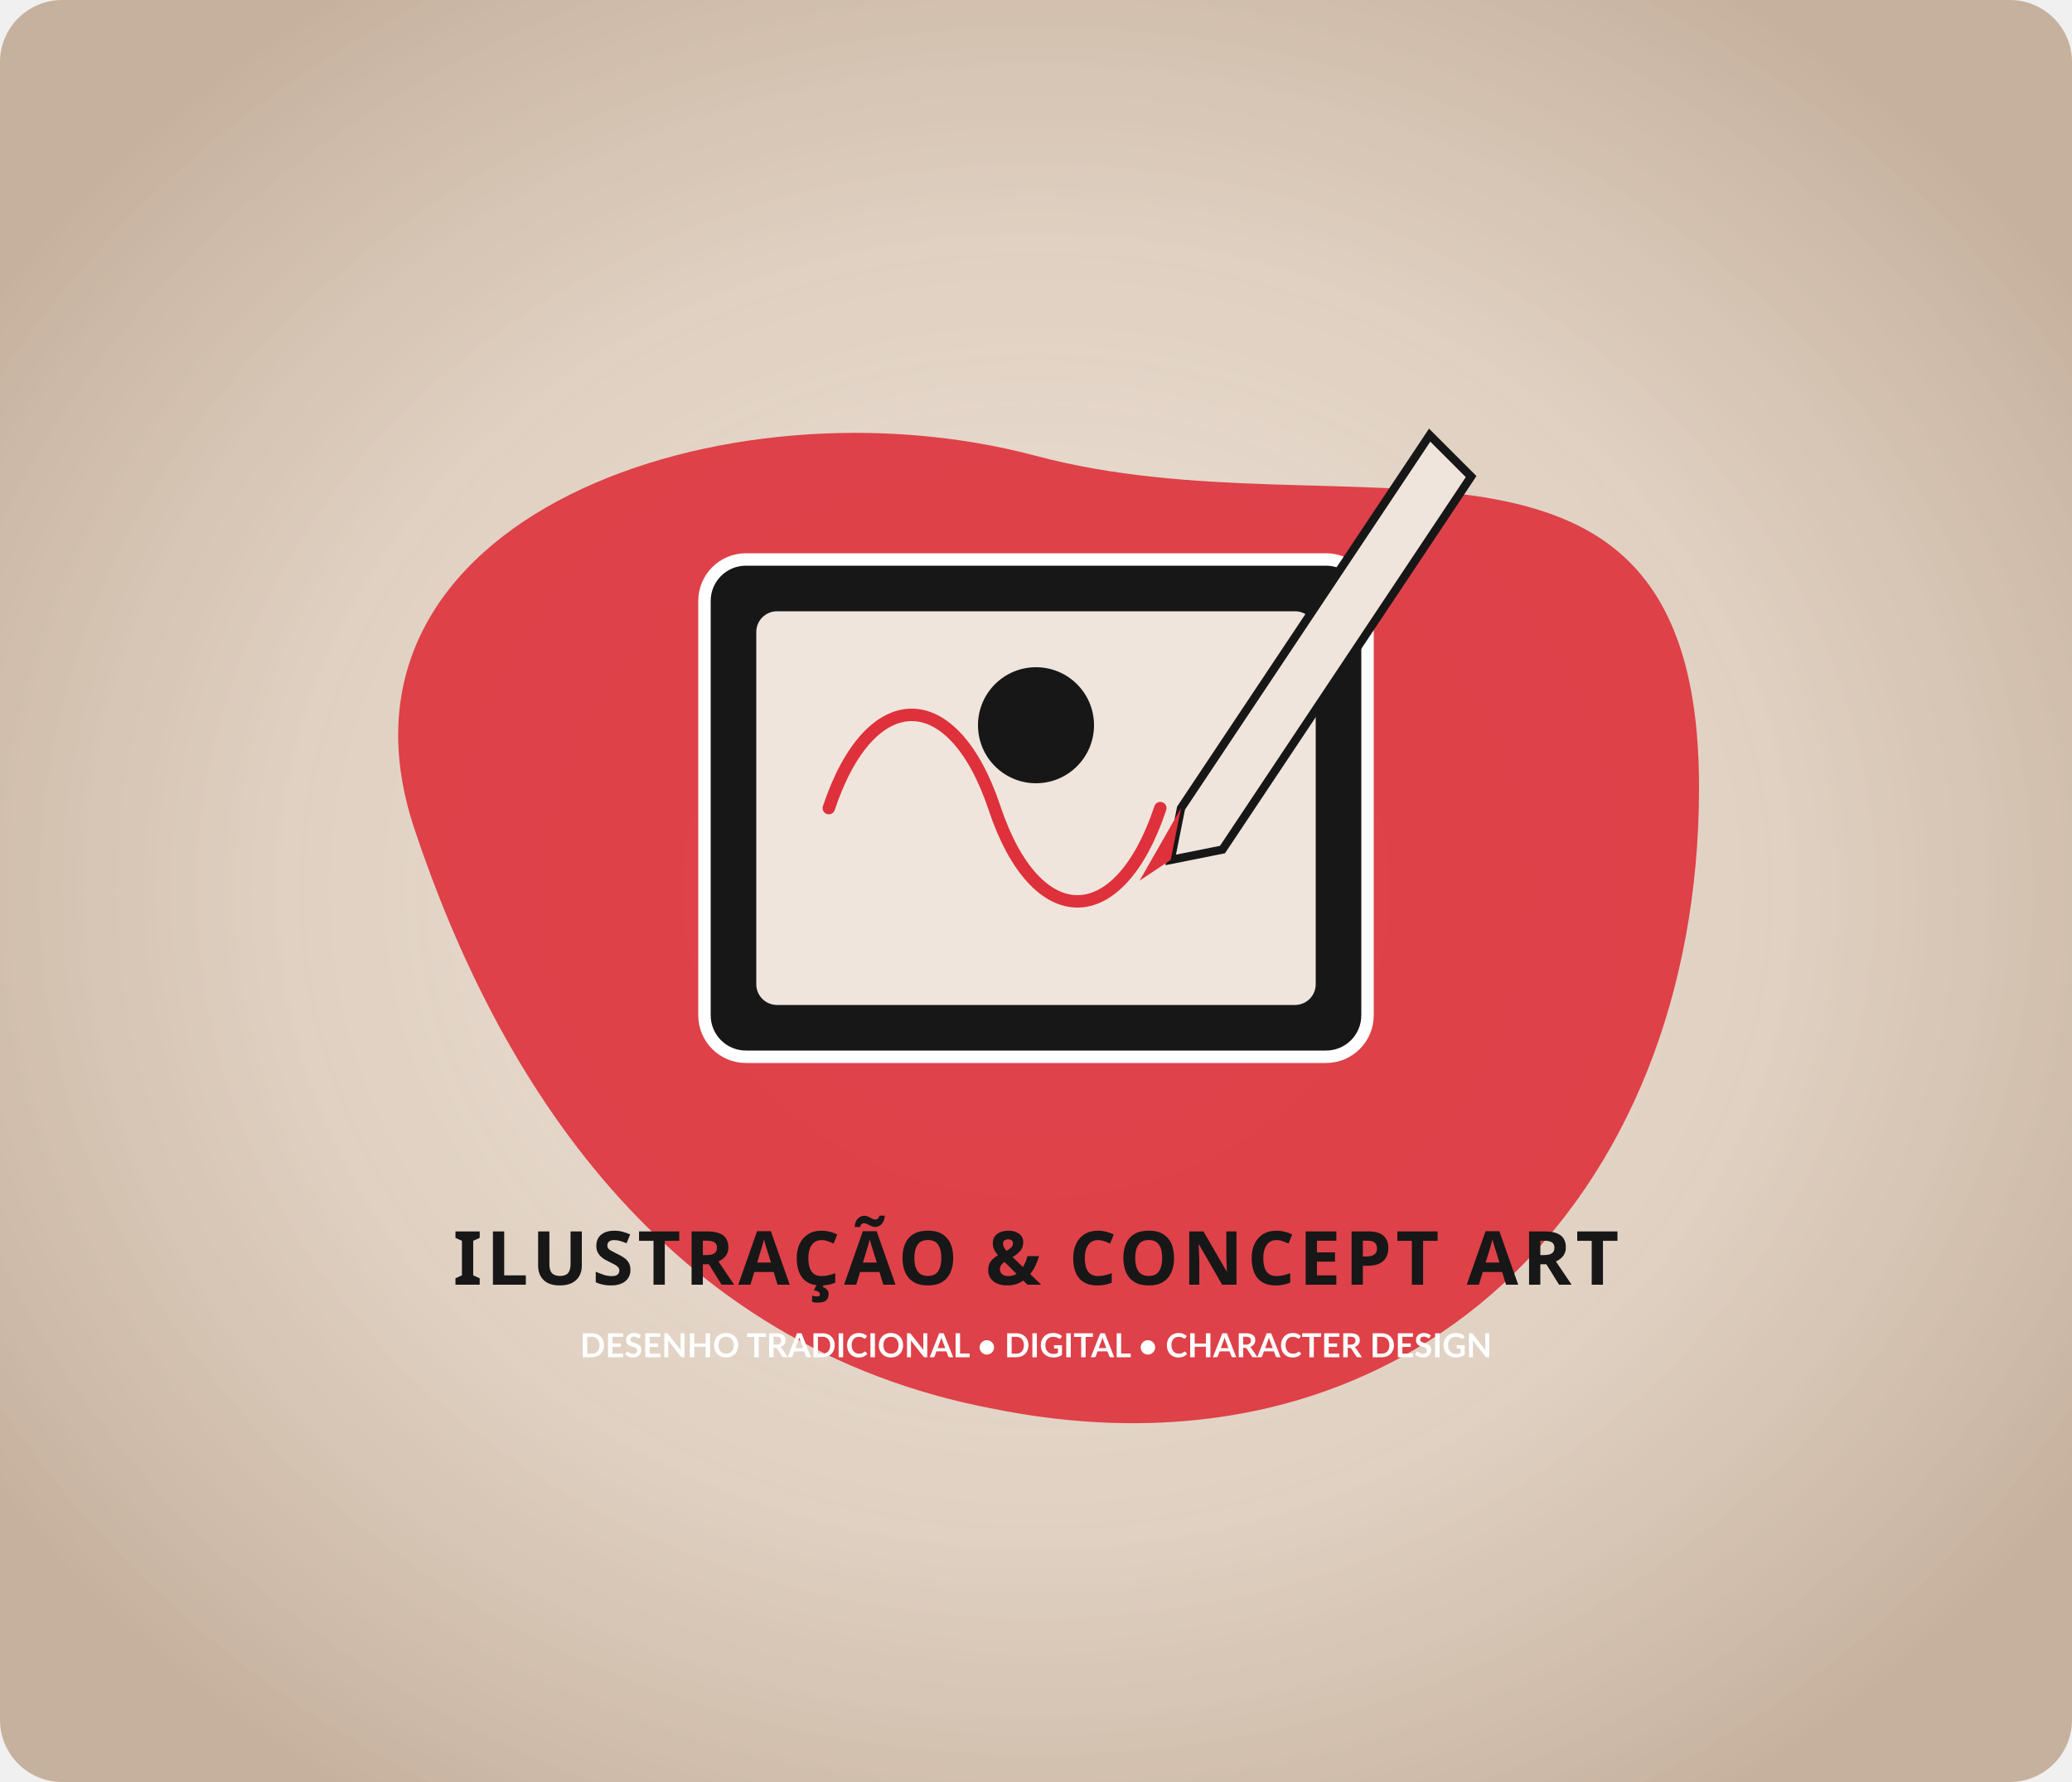
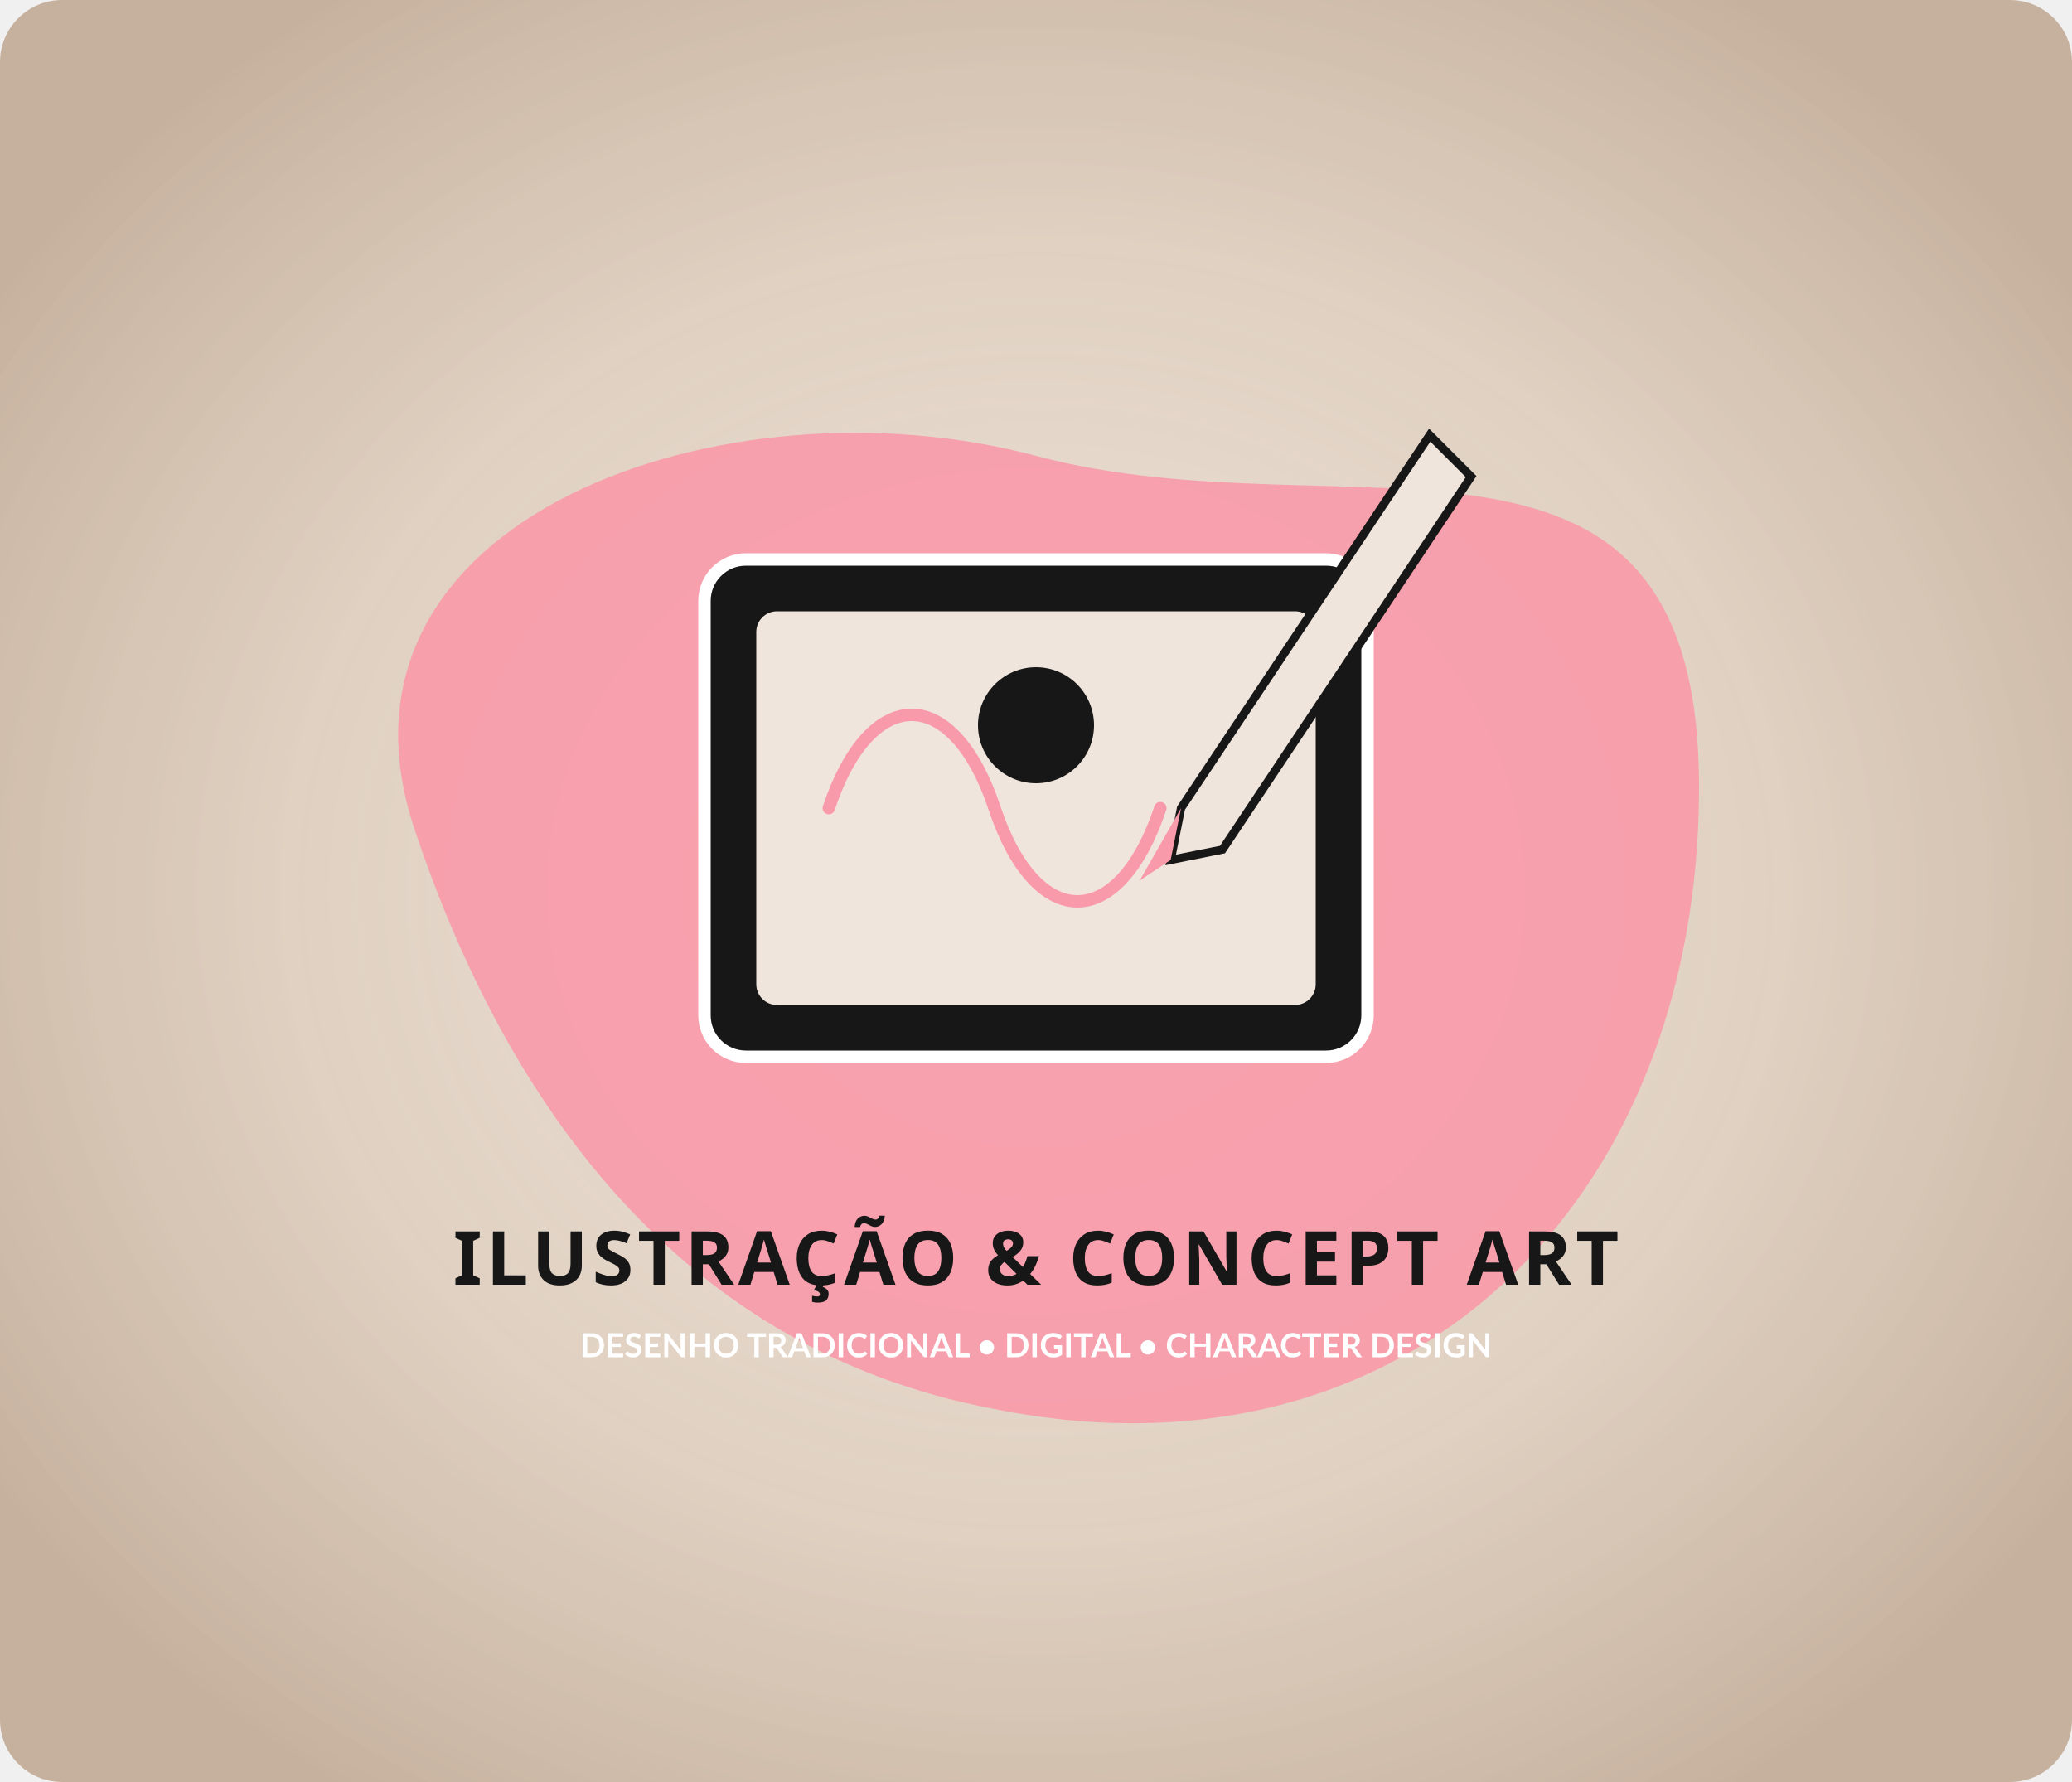
<svg xmlns="http://www.w3.org/2000/svg" viewBox="0 0 1000 860" width="1000" height="860">
  <defs>
    <radialGradient id="gradArt" cx="50%" cy="50%" r="60%">
      <stop offset="0%" stop-color="#f0e5dc" stop-opacity="1" />
      <stop offset="60%" stop-color="#dfcfbf" stop-opacity="0.95" />
      <stop offset="100%" stop-color="#c6b19e" stop-opacity="1" />
    </radialGradient>
  </defs>
  <rect width="1000" height="860" fill="url(#gradArt)" rx="30" />
-   <path d="M200 400 C150 250 350 180 500 220 C650 260 820 180 820 380 C820 580 680 720 480 680 C320 650 240 520 200 400 Z" fill="#DE313B" opacity="0.9" />
+   <path d="M200 400 C150 250 350 180 500 220 C650 260 820 180 820 380 C820 580 680 720 480 680 C320 650 240 520 200 400 Z" fill="#F99AAA" opacity="0.9" />
  <rect x="340" y="270" width="320" height="240" rx="20" fill="#171717" stroke="#FFF" stroke-width="6" />
  <rect x="365" y="295" width="270" height="190" rx="10" fill="#f0e5dc" />
-   <path d="M400 390 C420 330 460 330 480 390 C500 450 540 450 560 390" fill="none" stroke="#DE313B" stroke-width="6" stroke-linecap="round" />
+   <path d="M400 390 C420 330 460 330 480 390 C500 450 540 450 560 390" fill="none" stroke="#F99AAA" stroke-width="6" stroke-linecap="round" />
  <circle cx="500" cy="350" r="28" fill="#171717" />
  <polygon points="690,210 710,230 590,410 565,415 570,390" fill="#f0e5dc" stroke="#171717" stroke-width="4" />
-   <polygon points="565,415 570,390 550,425" fill="#DE313B" />
+   <polygon points="565,415 570,390 550,425" fill="#F99AAA" />
  <text x="500" y="620" font-family="'Monstro', sans-serif" font-size="36" font-weight="900" fill="#171717" text-anchor="middle" letter-spacing="2">ILUSTRAÇÃO &amp; CONCEPT ART</text>
  <text x="500" y="655" font-family="'Lato', sans-serif" font-size="16" fill="#FFF" text-anchor="middle" font-weight="700">DESENHO TRADICIONAL • DIGITAL • CHARACTER DESIGN</text>
</svg>
